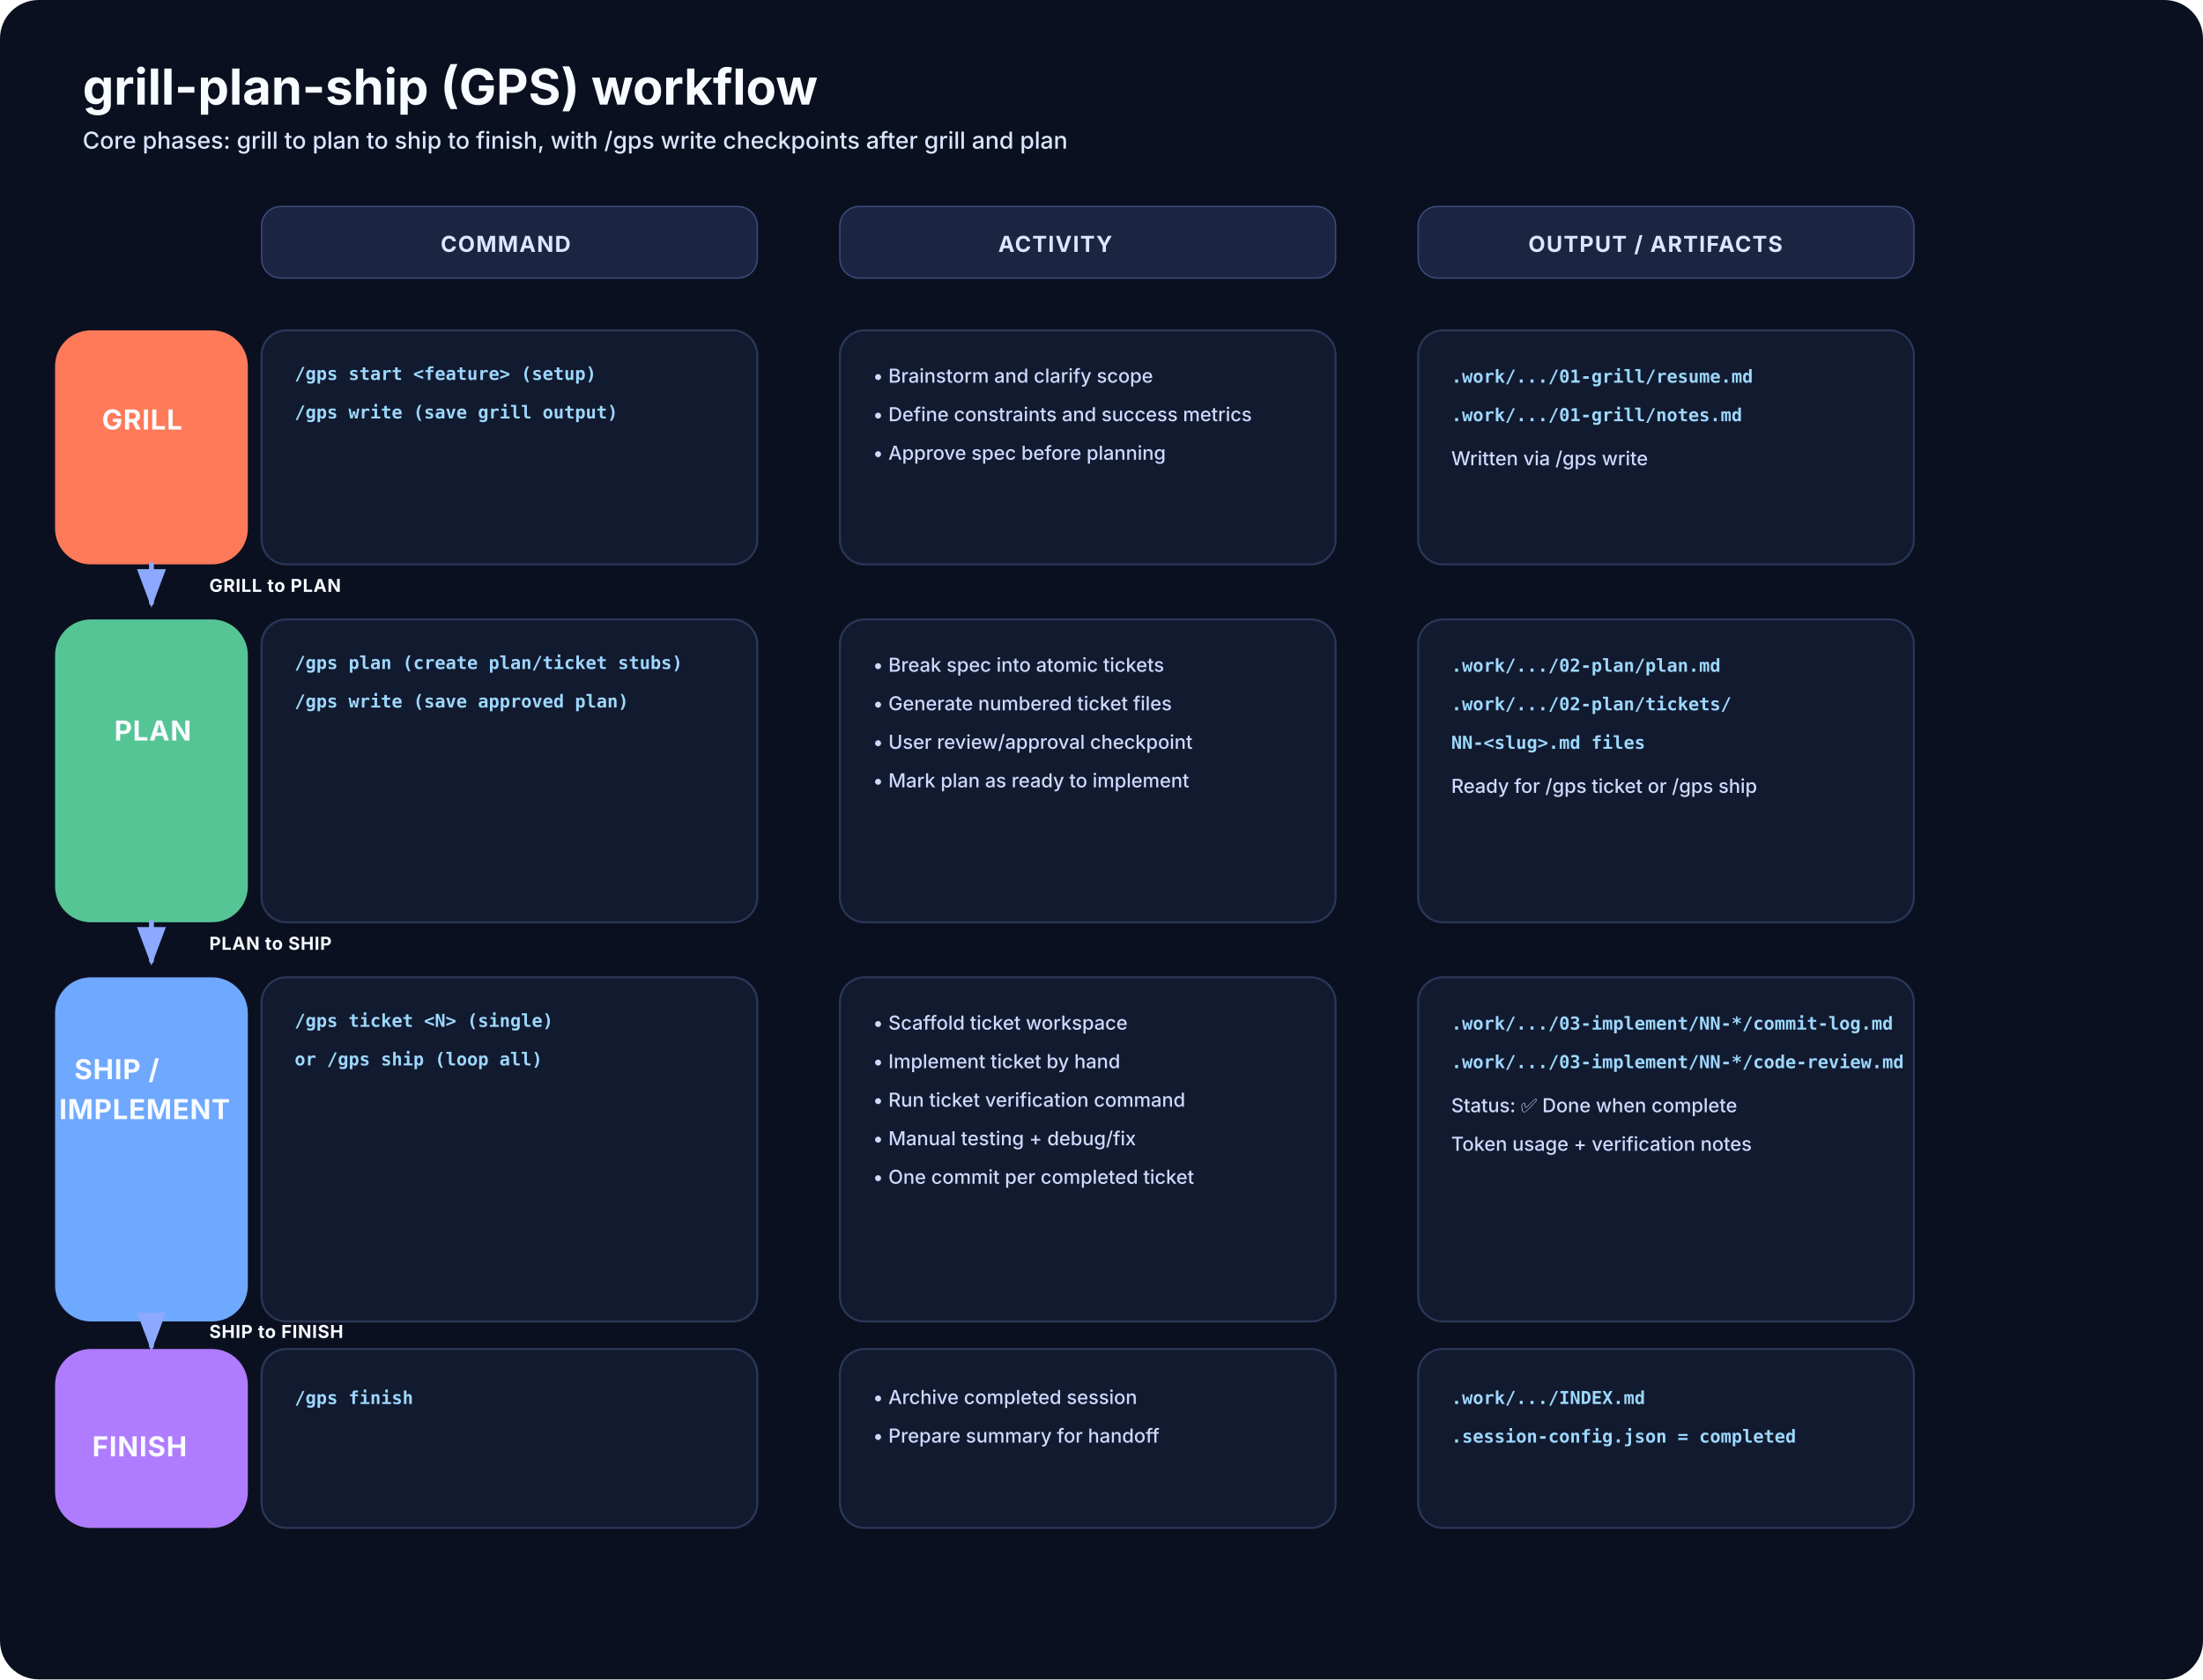
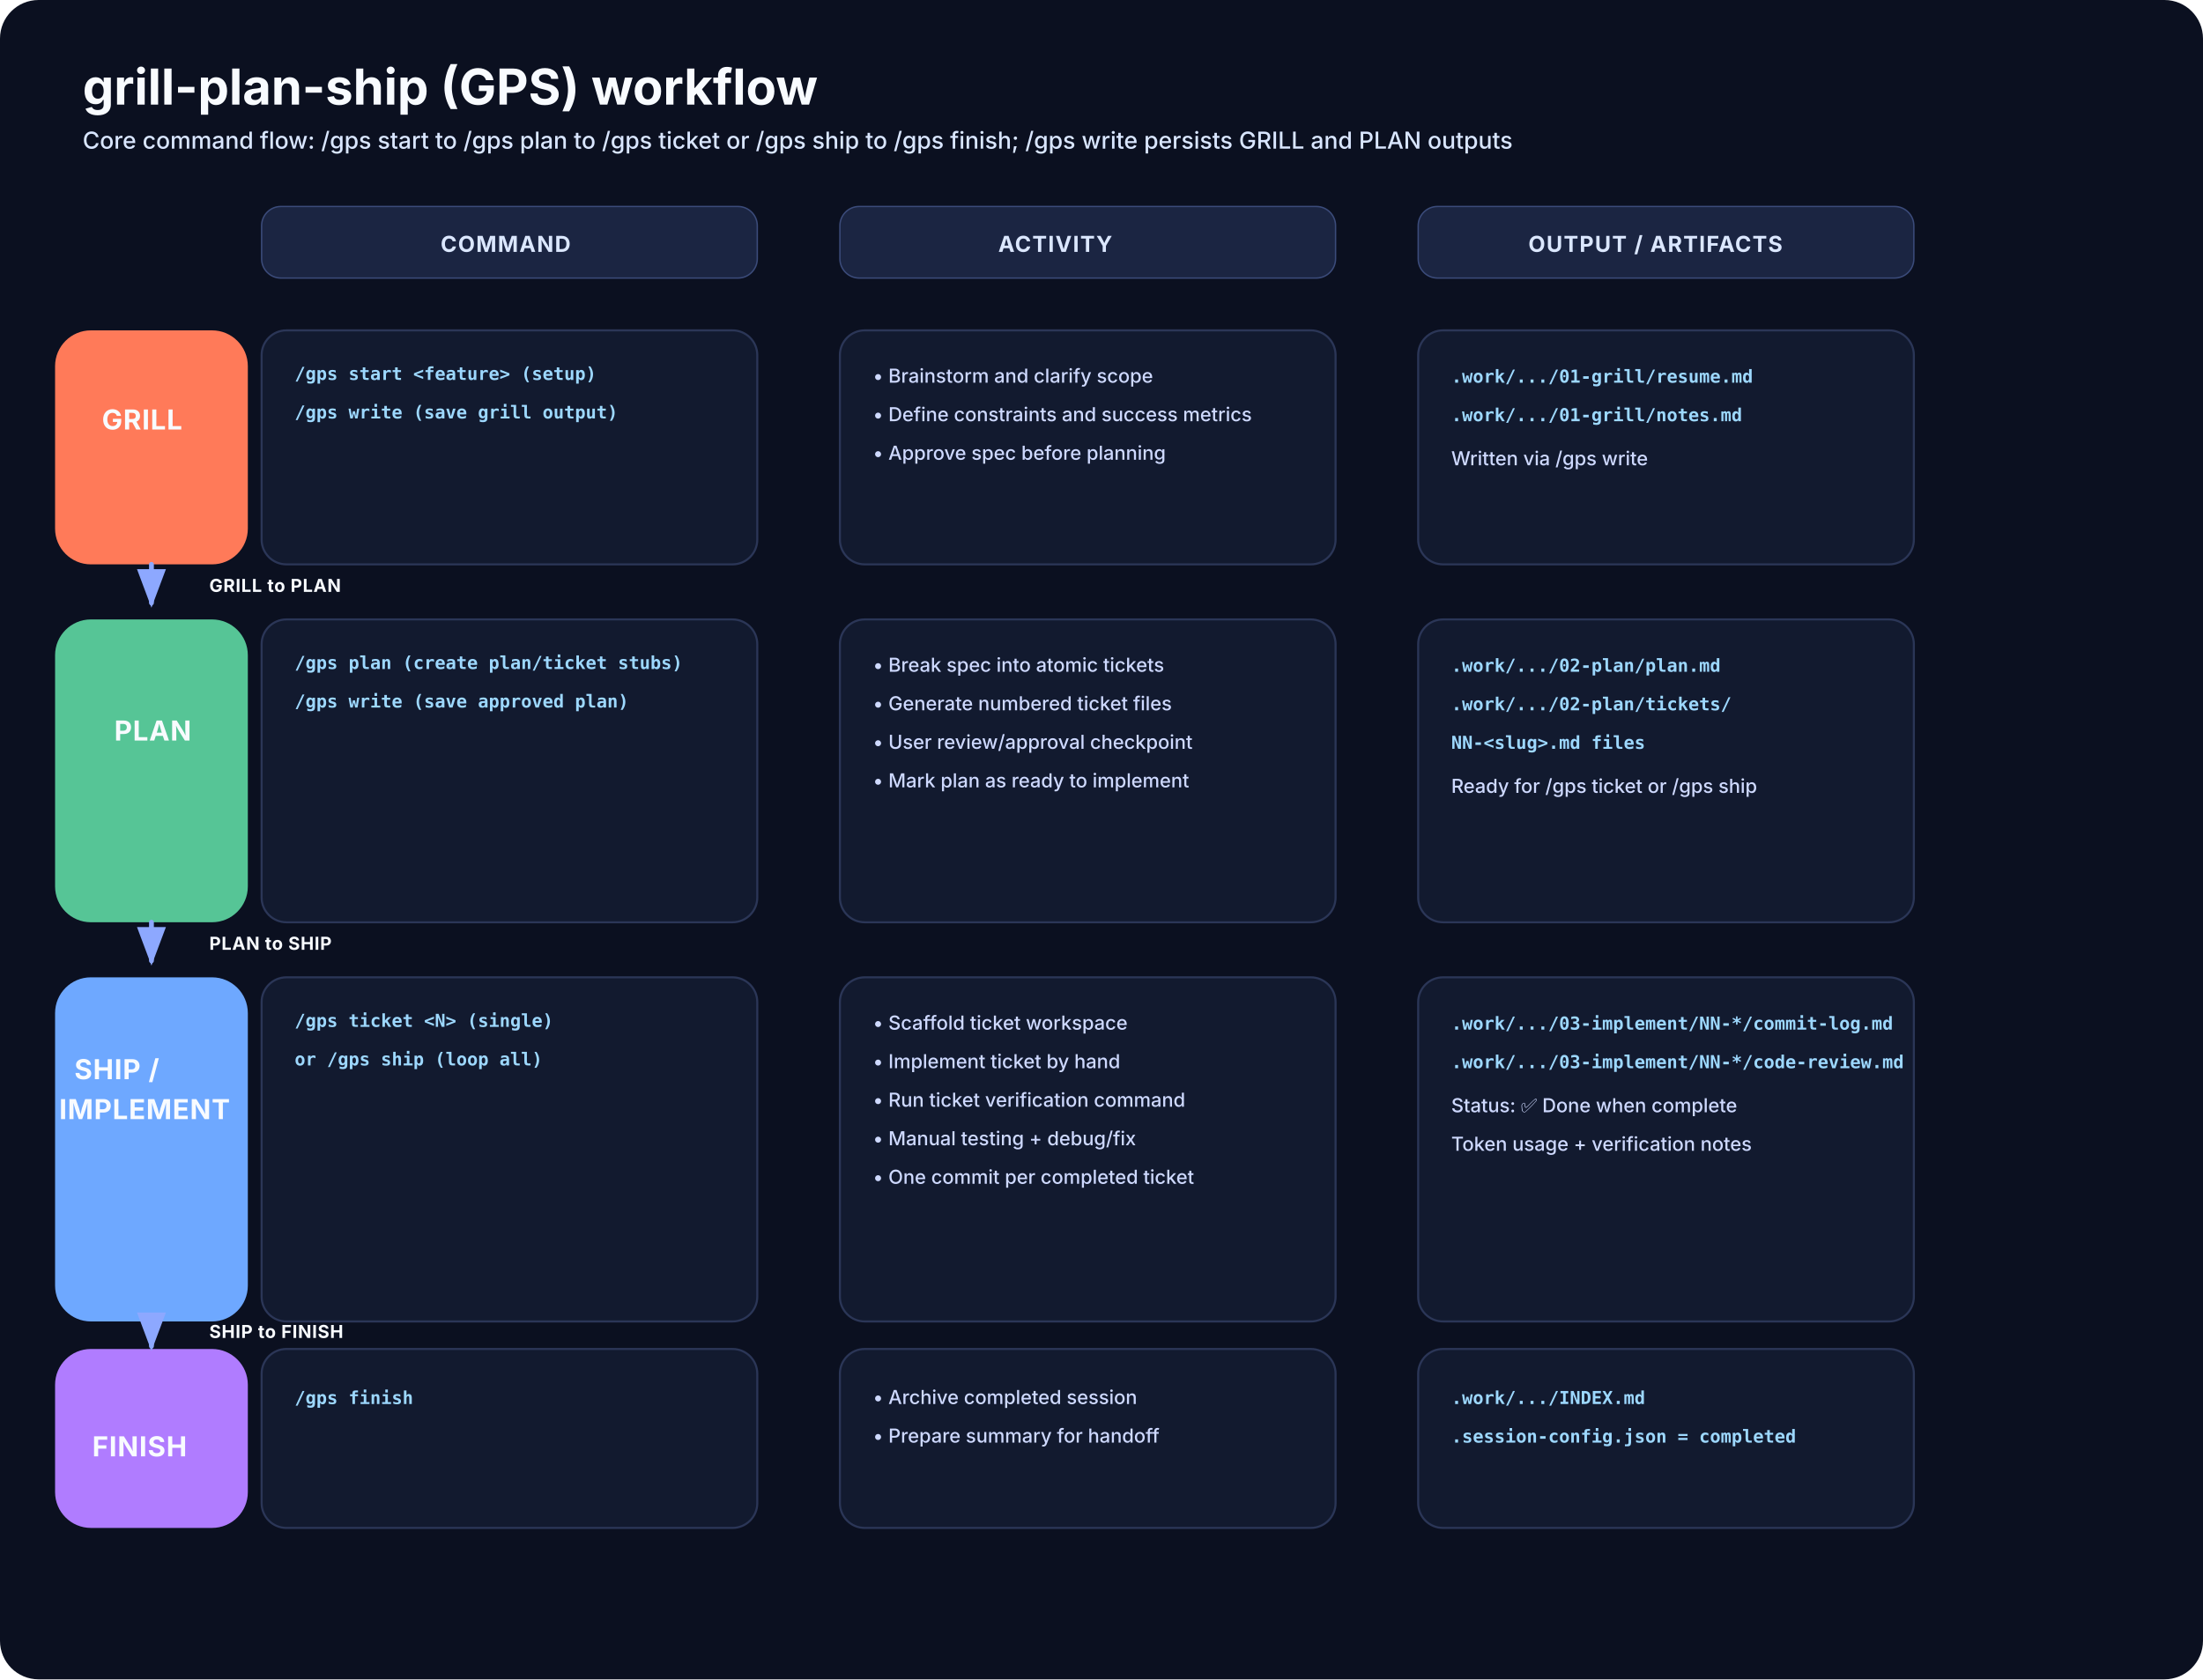
<svg xmlns="http://www.w3.org/2000/svg" viewBox="0 0 1600 1220" role="img" aria-labelledby="svg-title svg-desc" focusable="false">
  <defs>
    <style>
      .bg { fill: #0b1020; }
      .panel { fill: #121a2f; stroke: #2b3657; stroke-width: 1.5; }
      .header { fill: #1b2542; stroke: #3b4b7a; stroke-width: 1; }
      .phase { font: 700 20px "Inter", "Segoe UI", Arial, sans-serif; fill: #f8fbff; letter-spacing: 0.5px; }
      .h1 { font: 700 36px "Inter", "Segoe UI", Arial, sans-serif; fill: #f8fbff; }
      .sub { font: 500 17px "Inter", "Segoe UI", Arial, sans-serif; fill: #d9e6ff; }
      .colTitle { font: 700 16px "Inter", "Segoe UI", Arial, sans-serif; fill: #dbe7ff; letter-spacing: 0.8px; }
      .cardTitle { font: 700 15px "Inter", "Segoe UI", Arial, sans-serif; fill: #e9efff; }
      .text { font: 500 14px "Inter", "Segoe UI", Arial, sans-serif; fill: #ced9ff; }
      .transition { font: 700 13px "Inter", "Segoe UI", Arial, sans-serif; fill: #f8fbff; letter-spacing: 0.4px; }
      .mono { font: 600 13px "JetBrains Mono", "Consolas", monospace; fill: #9dd8ff; }
      .arrow { stroke: #8da8ff; stroke-width: 3.5; fill: none; stroke-linecap: round; stroke-linejoin: round; }
    </style>
    <marker id="arrowhead" markerWidth="10" markerHeight="10" refX="7" refY="3" orient="auto">
      <path d="M0,0 L0,6 L8,3 z" fill="#8da8ff" />
    </marker>
  </defs>
  <rect class="bg" x="0" y="0" width="1600" height="1220" rx="28" />
  <text class="h1" x="60" y="76">grill-plan-ship (GPS) workflow</text>
-   <text class="sub" x="60" y="108">Core phases: grill to plan to ship to finish, with /gps write checkpoints after grill and plan</text>
+   <text class="sub" x="60" y="108">Core command flow: /gps start to /gps plan to /gps ticket or /gps ship to /gps finish; /gps write persists GRILL and PLAN outputs</text>
  <rect class="header" x="190" y="150" width="360" height="52" rx="14" />
  <rect class="header" x="610" y="150" width="360" height="52" rx="14" />
  <rect class="header" x="1030" y="150" width="360" height="52" rx="14" />
  <text class="colTitle" x="320" y="183">COMMAND</text>
  <text class="colTitle" x="725" y="183">ACTIVITY</text>
  <text class="colTitle" x="1110" y="183">OUTPUT / ARTIFACTS</text>
  <g id="phase-grill">
    <rect x="40" y="240" width="140" height="170" rx="26" fill="#ff7a59" />
    <text class="phase" x="74" y="312">GRILL</text>
    <rect class="panel" x="190" y="240" width="360" height="170" rx="18" />
    <text class="mono" x="214" y="276">/gps start &lt;feature&gt; (setup)</text>
    <text class="mono" x="214" y="304">/gps write (save grill output)</text>
    <rect class="panel" x="610" y="240" width="360" height="170" rx="18" />
    <text class="text" x="634" y="278">• Brainstorm and clarify scope</text>
    <text class="text" x="634" y="306">• Define constraints and success metrics</text>
    <text class="text" x="634" y="334">• Approve spec before planning</text>
    <rect class="panel" x="1030" y="240" width="360" height="170" rx="18" />
    <text class="mono" x="1054" y="278">.work/.../01-grill/resume.md</text>
    <text class="mono" x="1054" y="306">.work/.../01-grill/notes.md</text>
    <text class="text" x="1054" y="338">Written via /gps write</text>
  </g>
  <g id="phase-plan">
    <rect x="40" y="450" width="140" height="220" rx="26" fill="#56c596" />
    <text class="phase" x="83" y="538">PLAN</text>
    <rect class="panel" x="190" y="450" width="360" height="220" rx="18" />
    <text class="mono" x="214" y="486">/gps plan (create plan/ticket stubs)</text>
    <text class="mono" x="214" y="514">/gps write (save approved plan)</text>
    <rect class="panel" x="610" y="450" width="360" height="220" rx="18" />
    <text class="text" x="634" y="488">• Break spec into atomic tickets</text>
    <text class="text" x="634" y="516">• Generate numbered ticket files</text>
    <text class="text" x="634" y="544">• User review/approval checkpoint</text>
    <text class="text" x="634" y="572">• Mark plan as ready to implement</text>
    <rect class="panel" x="1030" y="450" width="360" height="220" rx="18" />
    <text class="mono" x="1054" y="488">.work/.../02-plan/plan.md</text>
    <text class="mono" x="1054" y="516">.work/.../02-plan/tickets/</text>
    <text class="mono" x="1054" y="544">NN-&lt;slug&gt;.md files</text>
    <text class="text" x="1054" y="576">Ready for /gps ticket or /gps ship</text>
  </g>
  <g id="phase-ship">
    <rect x="40" y="710" width="140" height="250" rx="26" fill="#6ea8ff" />
    <text class="phase" x="54" y="784">SHIP /</text>
    <text class="phase" x="43" y="813">IMPLEMENT</text>
    <rect class="panel" x="190" y="710" width="360" height="250" rx="18" />
    <text class="mono" x="214" y="746">/gps ticket &lt;N&gt; (single)</text>
    <text class="mono" x="214" y="774">or /gps ship (loop all)</text>
    <rect class="panel" x="610" y="710" width="360" height="250" rx="18" />
    <text class="text" x="634" y="748">• Scaffold ticket workspace</text>
    <text class="text" x="634" y="776">• Implement ticket by hand</text>
    <text class="text" x="634" y="804">• Run ticket verification command</text>
    <text class="text" x="634" y="832">• Manual testing + debug/fix</text>
    <text class="text" x="634" y="860">• One commit per completed ticket</text>
    <rect class="panel" x="1030" y="710" width="360" height="250" rx="18" />
    <text class="mono" x="1054" y="748">.work/.../03-implement/NN-*/commit-log.md</text>
    <text class="mono" x="1054" y="776">.work/.../03-implement/NN-*/code-review.md</text>
    <text class="text" x="1054" y="808">Status: ✅ Done when complete</text>
    <text class="text" x="1054" y="836">Token usage + verification notes</text>
  </g>
  <g id="phase-finish">
    <rect x="40" y="980" width="140" height="130" rx="26" fill="#b07cff" />
    <text class="phase" x="67" y="1058">FINISH</text>
    <rect class="panel" x="190" y="980" width="360" height="130" rx="18" />
    <text class="mono" x="214" y="1020">/gps finish</text>
    <rect class="panel" x="610" y="980" width="360" height="130" rx="18" />
    <text class="text" x="634" y="1020">• Archive completed session</text>
    <text class="text" x="634" y="1048">• Prepare summary for handoff</text>
    <rect class="panel" x="1030" y="980" width="360" height="130" rx="18" />
    <text class="mono" x="1054" y="1020">.work/.../INDEX.md</text>
    <text class="mono" x="1054" y="1048">.session-config.json = completed</text>
  </g>
  <path class="arrow" marker-end="url(#arrowhead)" d="M110,410 L110,438" />
  <text class="transition" x="152" y="430">GRILL to PLAN</text>
  <path class="arrow" marker-end="url(#arrowhead)" d="M110,670 L110,698" />
  <text class="transition" x="152" y="690">PLAN to SHIP</text>
  <path class="arrow" marker-end="url(#arrowhead)" d="M110,960 L110,978" />
  <text class="transition" x="152" y="972">SHIP to FINISH</text>
</svg>
